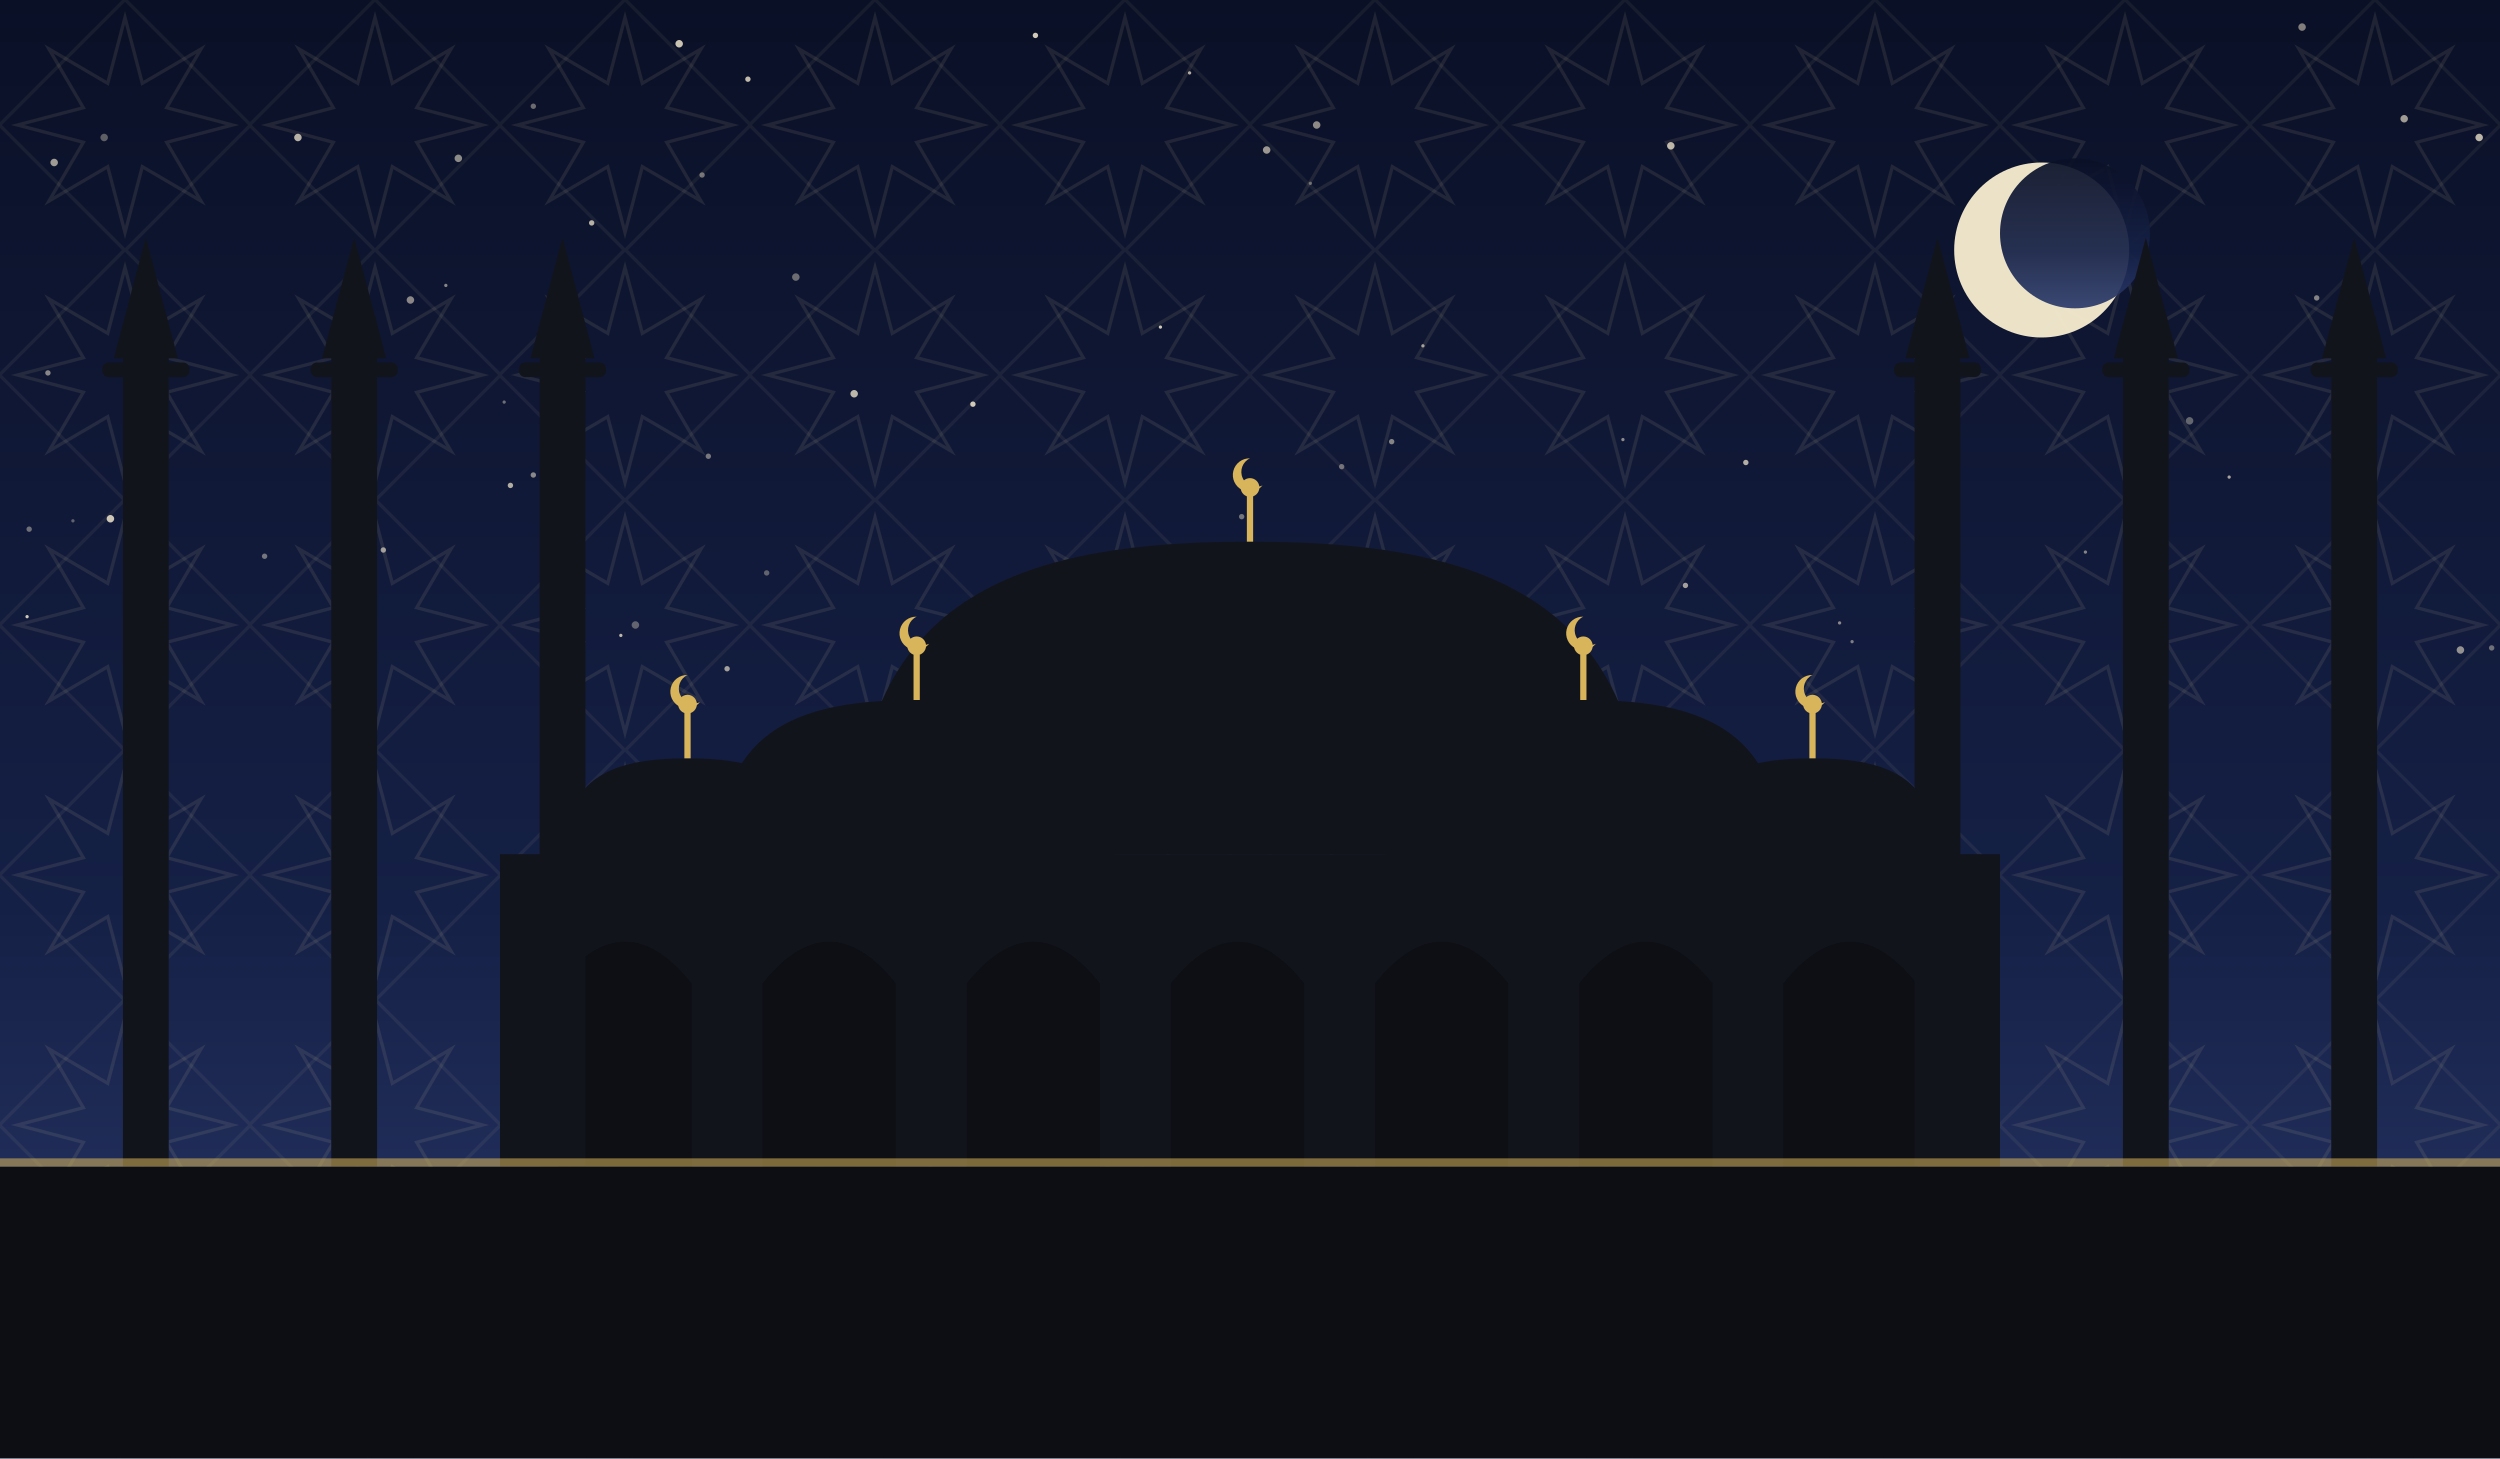
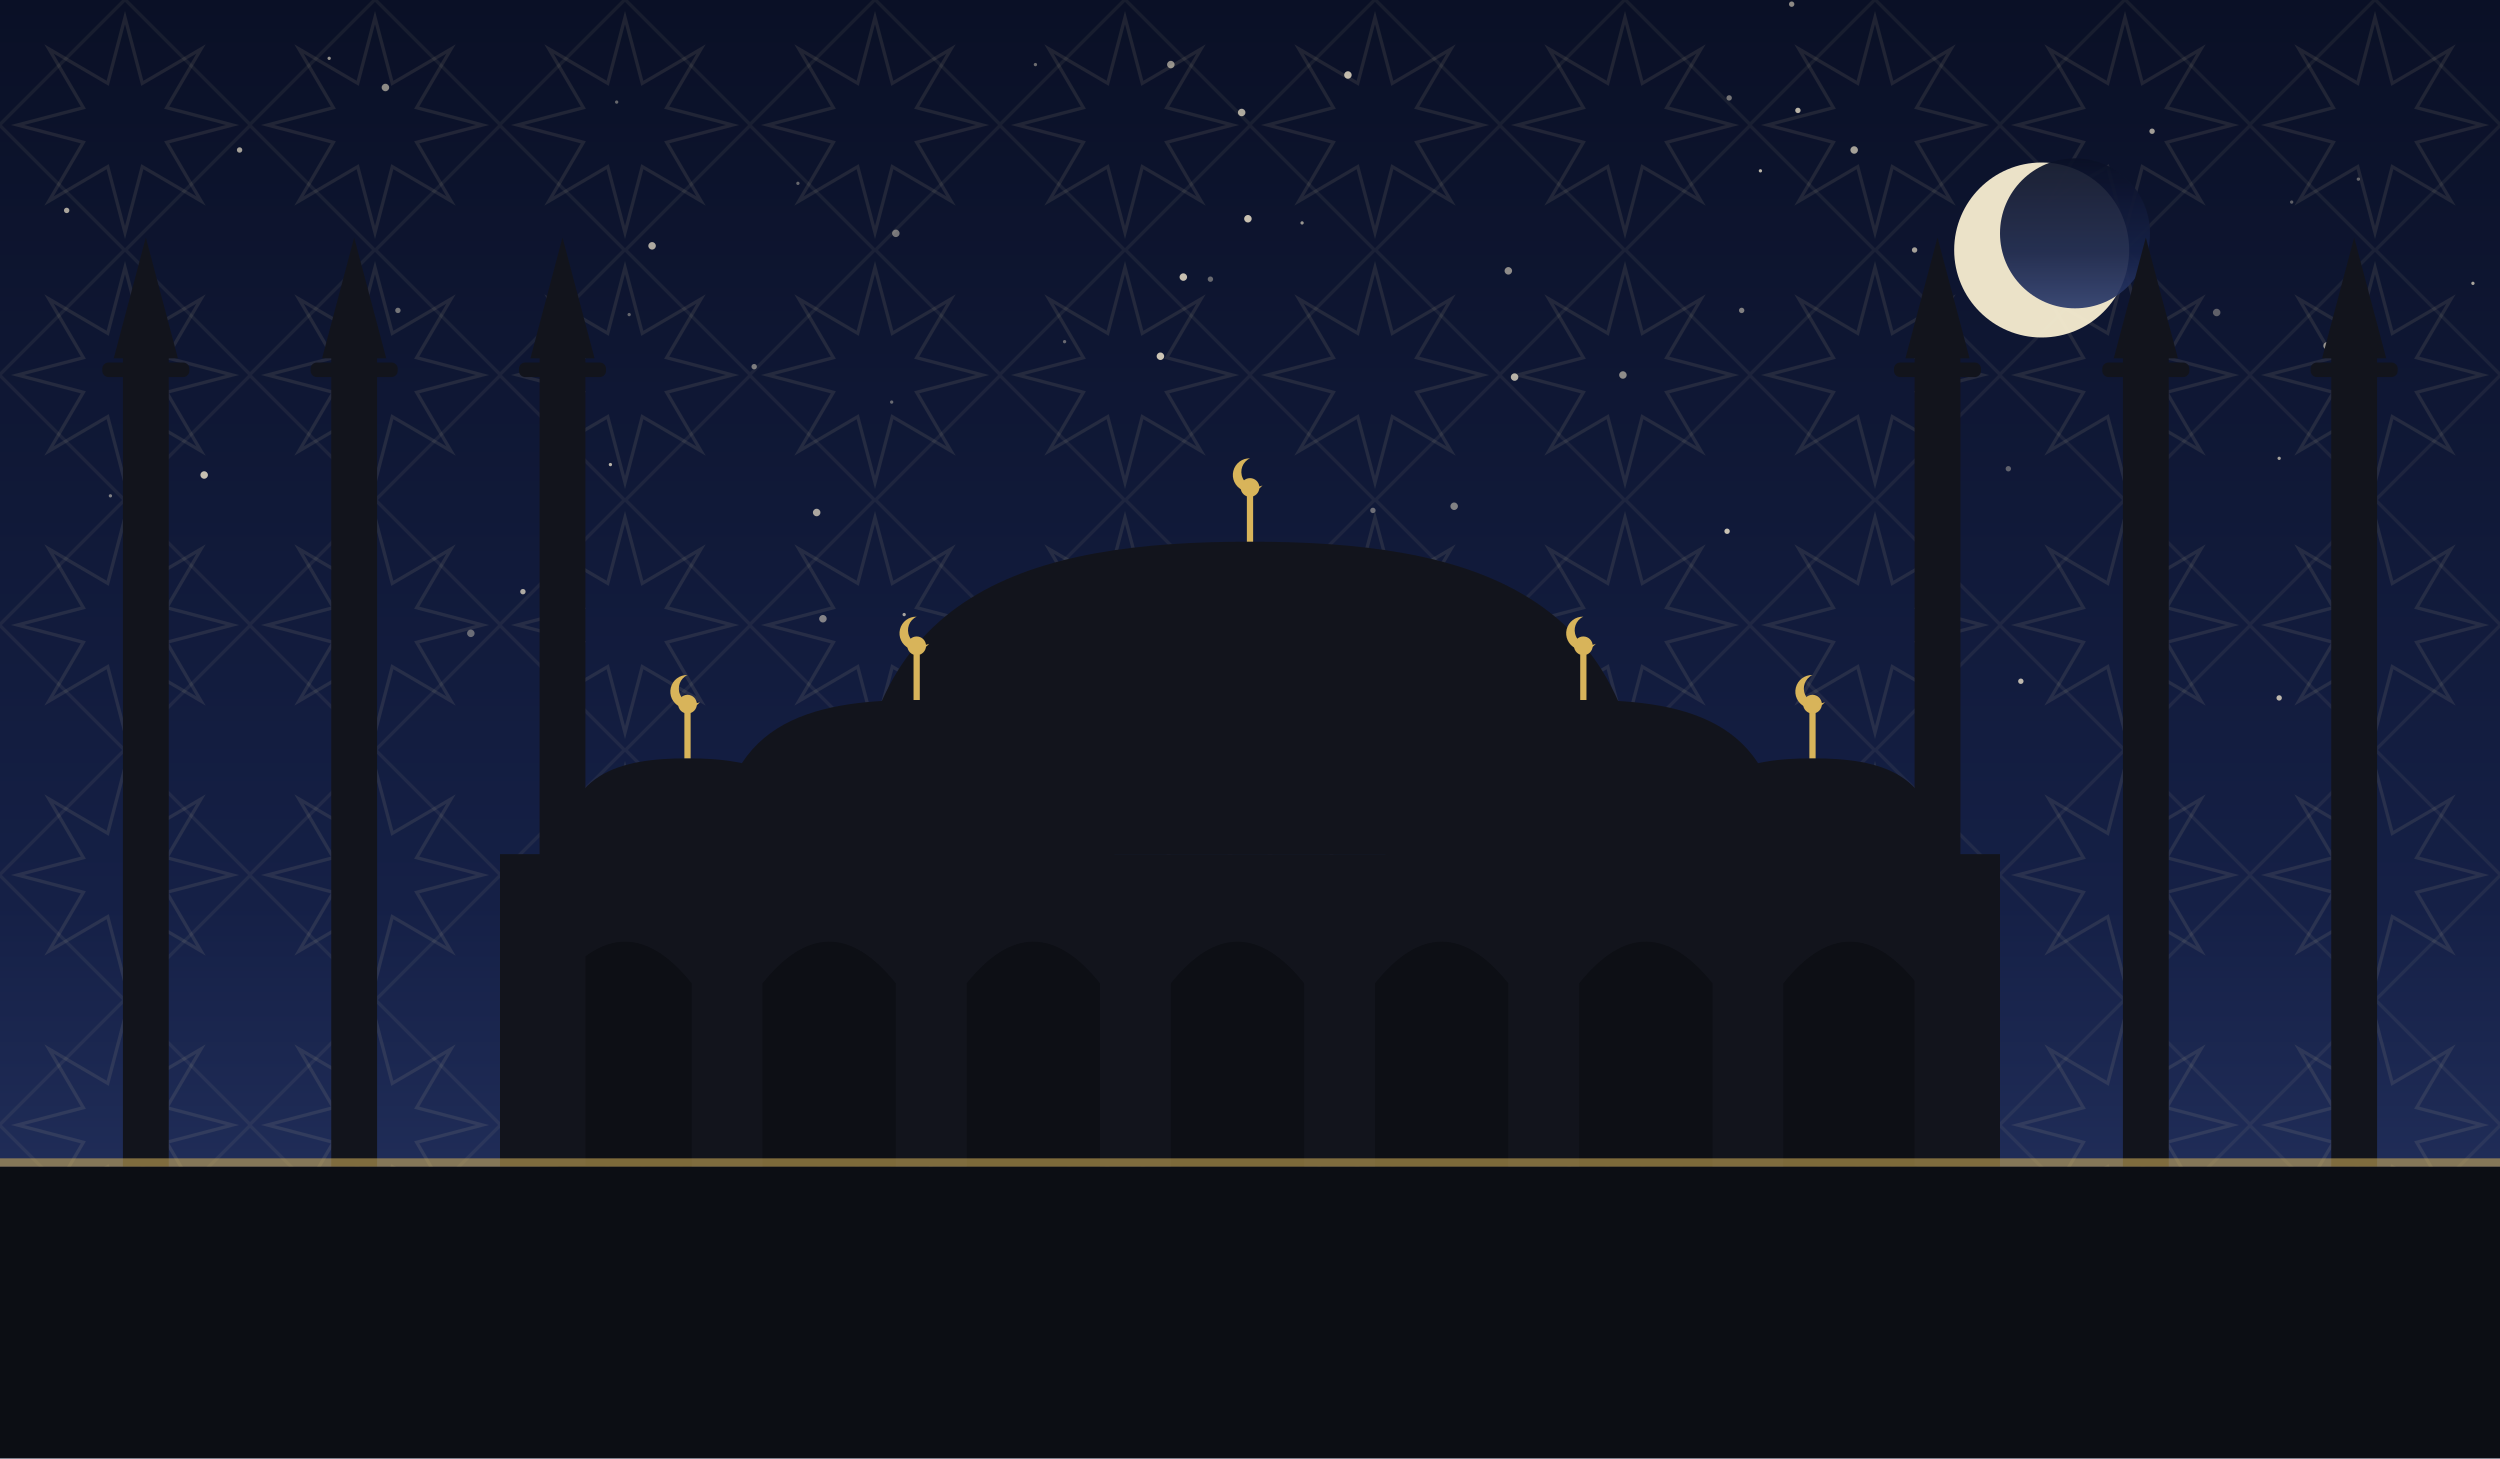
<svg xmlns="http://www.w3.org/2000/svg" viewBox="0 0 1200 700" role="img">
  <defs>
    <linearGradient id="sky" x1="0" y1="0" x2="0" y2="1">
      <stop offset="0" stop-color="#0a1026" />
      <stop offset="0.62" stop-color="#152046" />
      <stop offset="1" stop-color="#2b3a6b" />
    </linearGradient>
    <pattern id="g1" width="120" height="120" patternUnits="userSpaceOnUse">
      <polygon points="111.6,60.0 80.0,68.3 96.5,96.5 68.3,80.0 60.0,111.6 51.7,80.0 23.5,96.5 40.0,68.3 8.4,60.0 40.0,51.7 23.5,23.5 51.7,40.0 60.0,8.4 68.3,40.0 96.5,23.5 80.0,51.7" fill="none" stroke="#e8d9a8" stroke-width="1.6" opacity="0.1" />
      <rect x="17.4" y="17.4" width="85.2" height="85.2" fill="none" stroke="#e8d9a8" stroke-width="1.6" opacity="0.07" transform="rotate(45 60.0 60.0)" />
    </pattern>
  </defs>
  <rect width="1200" height="700" fill="url(#sky)" />
  <rect width="1200" height="700" fill="url(#g1)" />
-   <circle cx="184" cy="264" r="1.3" fill="#f7ecd2" opacity="0.61" />
-   <circle cx="410" cy="189" r="1.8" fill="#f7ecd2" opacity="0.75" />
-   <circle cx="245" cy="233" r="1.3" fill="#f7ecd2" opacity="0.70" />
-   <circle cx="337" cy="84" r="1.3" fill="#f7ecd2" opacity="0.43" />
-   <circle cx="1190" cy="66" r="1.8" fill="#f7ecd2" opacity="0.75" />
-   <circle cx="1196" cy="311" r="1.3" fill="#f7ecd2" opacity="0.41" />
-   <circle cx="571" cy="35" r="0.8" fill="#f7ecd2" opacity="0.70" />
-   <circle cx="683" cy="166" r="0.8" fill="#f7ecd2" opacity="0.63" />
-   <circle cx="596" cy="248" r="1.3" fill="#f7ecd2" opacity="0.43" />
-   <circle cx="382" cy="133" r="1.8" fill="#f7ecd2" opacity="0.41" />
-   <circle cx="497" cy="17" r="1.3" fill="#f7ecd2" opacity="0.84" />
-   <circle cx="629" cy="88" r="0.8" fill="#f7ecd2" opacity="0.37" />
-   <circle cx="802" cy="70" r="1.8" fill="#f7ecd2" opacity="0.75" />
-   <circle cx="368" cy="275" r="1.3" fill="#f7ecd2" opacity="0.35" />
-   <circle cx="23" cy="179" r="1.3" fill="#f7ecd2" opacity="0.52" />
-   <circle cx="175" cy="190" r="1.8" fill="#f7ecd2" opacity="0.35" />
-   <circle cx="608" cy="72" r="1.8" fill="#f7ecd2" opacity="0.61" />
-   <circle cx="1154" cy="57" r="1.8" fill="#f7ecd2" opacity="0.63" />
-   <circle cx="349" cy="321" r="1.3" fill="#f7ecd2" opacity="0.64" />
-   <circle cx="521" cy="272" r="1.3" fill="#f7ecd2" opacity="0.47" />
-   <circle cx="14" cy="254" r="1.3" fill="#f7ecd2" opacity="0.41" />
-   <circle cx="340" cy="219" r="1.3" fill="#f7ecd2" opacity="0.45" />
-   <circle cx="275" cy="303" r="1.8" fill="#f7ecd2" opacity="0.60" />
-   <circle cx="467" cy="194" r="1.3" fill="#f7ecd2" opacity="0.83" />
-   <circle cx="220" cy="76" r="1.8" fill="#f7ecd2" opacity="0.55" />
-   <circle cx="326" cy="21" r="1.8" fill="#f7ecd2" opacity="0.81" />
-   <circle cx="1001" cy="265" r="0.8" fill="#f7ecd2" opacity="0.50" />
-   <circle cx="13" cy="296" r="0.8" fill="#f7ecd2" opacity="0.83" />
-   <circle cx="26" cy="78" r="1.8" fill="#f7ecd2" opacity="0.63" />
-   <circle cx="1112" cy="143" r="1.3" fill="#f7ecd2" opacity="0.51" />
-   <circle cx="127" cy="267" r="1.3" fill="#f7ecd2" opacity="0.44" />
-   <circle cx="359" cy="38" r="1.3" fill="#f7ecd2" opacity="0.77" />
-   <circle cx="632" cy="60" r="1.8" fill="#f7ecd2" opacity="0.55" />
-   <circle cx="298" cy="305" r="0.8" fill="#f7ecd2" opacity="0.75" />
-   <circle cx="53" cy="249" r="1.8" fill="#f7ecd2" opacity="0.82" />
-   <circle cx="305" cy="300" r="1.8" fill="#f7ecd2" opacity="0.35" />
-   <circle cx="838" cy="222" r="1.3" fill="#f7ecd2" opacity="0.71" />
-   <circle cx="284" cy="107" r="1.3" fill="#f7ecd2" opacity="0.73" />
-   <circle cx="779" cy="211" r="0.8" fill="#f7ecd2" opacity="0.54" />
-   <circle cx="1051" cy="202" r="1.8" fill="#f7ecd2" opacity="0.37" />
-   <circle cx="644" cy="224" r="1.3" fill="#f7ecd2" opacity="0.41" />
-   <circle cx="1070" cy="229" r="0.8" fill="#f7ecd2" opacity="0.65" />
-   <circle cx="1105" cy="13" r="1.8" fill="#f7ecd2" opacity="0.50" />
-   <circle cx="197" cy="144" r="1.8" fill="#f7ecd2" opacity="0.53" />
-   <circle cx="50" cy="66" r="1.8" fill="#f7ecd2" opacity="0.35" />
-   <circle cx="256" cy="51" r="1.3" fill="#f7ecd2" opacity="0.41" />
-   <circle cx="1031" cy="335" r="1.3" fill="#f7ecd2" opacity="0.70" />
-   <circle cx="143" cy="66" r="1.8" fill="#f7ecd2" opacity="0.73" />
-   <circle cx="256" cy="228" r="1.3" fill="#f7ecd2" opacity="0.53" />
-   <circle cx="242" cy="193" r="0.8" fill="#f7ecd2" opacity="0.41" />
-   <circle cx="557" cy="157" r="0.8" fill="#f7ecd2" opacity="0.84" />
-   <circle cx="889" cy="308" r="0.8" fill="#f7ecd2" opacity="0.47" />
-   <circle cx="62" cy="230" r="1.3" fill="#f7ecd2" opacity="0.45" />
-   <circle cx="1028" cy="315" r="1.8" fill="#f7ecd2" opacity="0.55" />
-   <circle cx="883" cy="299" r="0.8" fill="#f7ecd2" opacity="0.52" />
-   <circle cx="35" cy="250" r="0.8" fill="#f7ecd2" opacity="0.35" />
-   <circle cx="668" cy="212" r="1.3" fill="#f7ecd2" opacity="0.51" />
-   <circle cx="214" cy="137" r="0.8" fill="#f7ecd2" opacity="0.53" />
-   <circle cx="809" cy="281" r="1.3" fill="#f7ecd2" opacity="0.64" />
-   <circle cx="1181" cy="312" r="1.8" fill="#f7ecd2" opacity="0.57" />
+   <circle cx="1033" cy="63" r="1.3" fill="#f7ecd2" opacity="0.64" />
+   <circle cx="1187" cy="136" r="0.8" fill="#f7ecd2" opacity="0.67" />
+   <circle cx="566" cy="324" r="1.8" fill="#f7ecd2" opacity="0.69" />
+   <circle cx="970" cy="327" r="1.3" fill="#f7ecd2" opacity="0.75" />
+   <circle cx="599" cy="105" r="1.8" fill="#f7ecd2" opacity="0.80" />
+   <circle cx="53" cy="238" r="0.8" fill="#f7ecd2" opacity="0.49" />
+   <circle cx="1132" cy="86" r="0.8" fill="#f7ecd2" opacity="0.37" />
+   <circle cx="836" cy="149" r="1.3" fill="#f7ecd2" opacity="0.49" />
+   <circle cx="965" cy="127" r="0.8" fill="#f7ecd2" opacity="0.40" />
+   <circle cx="919" cy="120" r="1.3" fill="#f7ecd2" opacity="0.65" />
+   <circle cx="98" cy="228" r="1.8" fill="#f7ecd2" opacity="0.79" />
+   <circle cx="302" cy="151" r="0.8" fill="#f7ecd2" opacity="0.37" />
+   <circle cx="931" cy="329" r="0.8" fill="#f7ecd2" opacity="0.84" />
+   <circle cx="185" cy="42" r="1.8" fill="#f7ecd2" opacity="0.55" />
+   <circle cx="1064" cy="150" r="1.8" fill="#f7ecd2" opacity="0.35" />
+   <circle cx="568" cy="133" r="1.8" fill="#f7ecd2" opacity="0.79" />
+   <circle cx="497" cy="31" r="0.8" fill="#f7ecd2" opacity="0.42" />
+   <circle cx="251" cy="284" r="1.3" fill="#f7ecd2" opacity="0.69" />
+   <circle cx="430" cy="112" r="1.8" fill="#f7ecd2" opacity="0.45" />
+   <circle cx="434" cy="295" r="0.8" fill="#f7ecd2" opacity="0.65" />
+   <circle cx="863" cy="53" r="1.3" fill="#f7ecd2" opacity="0.74" />
+   <circle cx="1117" cy="166" r="1.8" fill="#f7ecd2" opacity="0.57" />
+   <circle cx="596" cy="54" r="1.8" fill="#f7ecd2" opacity="0.69" />
+   <circle cx="1100" cy="97" r="0.8" fill="#f7ecd2" opacity="0.35" />
+   <circle cx="829" cy="255" r="1.3" fill="#f7ecd2" opacity="0.80" />
+   <circle cx="383" cy="88" r="0.8" fill="#f7ecd2" opacity="0.39" />
+   <circle cx="362" cy="176" r="1.3" fill="#f7ecd2" opacity="0.47" />
+   <circle cx="166" cy="279" r="1.3" fill="#f7ecd2" opacity="0.49" />
+   <circle cx="395" cy="297" r="1.8" fill="#f7ecd2" opacity="0.50" />
+   <circle cx="449" cy="330" r="1.8" fill="#f7ecd2" opacity="0.55" />
+   <circle cx="928" cy="278" r="0.8" fill="#f7ecd2" opacity="0.69" />
+   <circle cx="32" cy="101" r="1.3" fill="#f7ecd2" opacity="0.67" />
+   <circle cx="761" cy="319" r="0.8" fill="#f7ecd2" opacity="0.44" />
+   <circle cx="115" cy="72" r="1.3" fill="#f7ecd2" opacity="0.65" />
+   <circle cx="1094" cy="220" r="0.8" fill="#f7ecd2" opacity="0.65" />
+   <circle cx="698" cy="243" r="1.8" fill="#f7ecd2" opacity="0.49" />
+   <circle cx="727" cy="181" r="1.8" fill="#f7ecd2" opacity="0.72" />
+   <circle cx="581" cy="134" r="1.3" fill="#f7ecd2" opacity="0.39" />
+   <circle cx="860" cy="2" r="1.3" fill="#f7ecd2" opacity="0.55" />
+   <circle cx="964" cy="225" r="1.3" fill="#f7ecd2" opacity="0.35" />
+   <circle cx="293" cy="223" r="0.8" fill="#f7ecd2" opacity="0.74" />
+   <circle cx="647" cy="36" r="1.8" fill="#f7ecd2" opacity="0.77" />
+   <circle cx="226" cy="304" r="1.8" fill="#f7ecd2" opacity="0.39" />
+   <circle cx="830" cy="47" r="1.3" fill="#f7ecd2" opacity="0.45" />
+   <circle cx="659" cy="245" r="1.3" fill="#f7ecd2" opacity="0.40" />
+   <circle cx="313" cy="118" r="1.8" fill="#f7ecd2" opacity="0.69" />
+   <circle cx="392" cy="246" r="1.8" fill="#f7ecd2" opacity="0.67" />
+   <circle cx="296" cy="49" r="0.8" fill="#f7ecd2" opacity="0.39" />
+   <circle cx="625" cy="107" r="0.8" fill="#f7ecd2" opacity="0.60" />
+   <circle cx="779" cy="180" r="1.8" fill="#f7ecd2" opacity="0.55" />
+   <circle cx="158" cy="28" r="0.8" fill="#f7ecd2" opacity="0.59" />
+   <circle cx="562" cy="31" r="1.8" fill="#f7ecd2" opacity="0.57" />
+   <circle cx="191" cy="149" r="1.3" fill="#f7ecd2" opacity="0.44" />
+   <circle cx="845" cy="82" r="0.8" fill="#f7ecd2" opacity="0.75" />
+   <circle cx="724" cy="130" r="1.8" fill="#f7ecd2" opacity="0.55" />
+   <circle cx="428" cy="193" r="0.8" fill="#f7ecd2" opacity="0.39" />
+   <circle cx="557" cy="171" r="1.8" fill="#f7ecd2" opacity="0.82" />
+   <circle cx="511" cy="164" r="0.8" fill="#f7ecd2" opacity="0.39" />
+   <circle cx="890" cy="72" r="1.8" fill="#f7ecd2" opacity="0.65" />
+   <circle cx="1094" cy="335" r="1.3" fill="#f7ecd2" opacity="0.75" />
  <circle cx="980" cy="120" r="42" fill="#f6ecd0" opacity="0.95" />
  <circle cx="996" cy="112" r="36" fill="url(#sky)" opacity="0.92" />
  <rect x="240" y="410" width="720" height="150" fill="#12141c" />
  <path d="M 268 560 L 268 472 Q 300 432 332 472 L 332 560 Z" fill="#0c0e14" opacity="0.9" />
  <path d="M 366 560 L 366 472 Q 398 432 430 472 L 430 560 Z" fill="#0c0e14" opacity="0.9" />
  <path d="M 464 560 L 464 472 Q 496 432 528 472 L 528 560 Z" fill="#0c0e14" opacity="0.9" />
  <path d="M 562 560 L 562 472 Q 594 432 626 472 L 626 560 Z" fill="#0c0e14" opacity="0.9" />
  <path d="M 660 560 L 660 472 Q 692 432 724 472 L 724 560 Z" fill="#0c0e14" opacity="0.9" />
  <path d="M 758 560 L 758 472 Q 790 432 822 472 L 822 560 Z" fill="#0c0e14" opacity="0.9" />
  <path d="M 856 560 L 856 472 Q 888 432 920 472 L 920 560 Z" fill="#0c0e14" opacity="0.9" />
  <path d="M 410 410 C 410 282.5, 495.5 260, 600 260 C 704.5 260, 790 282.5, 790 410 Z" fill="#12141c" />
  <line x1="600" y1="260" x2="600" y2="238" stroke="#d8b45a" stroke-width="3" />
  <circle cx="600" cy="234" r="4.5" fill="#d8b45a" />
  <path d="M 600 220 a 8 8 0 1 0 6 13 a 6.4 6.4 0 1 1 -6 -13 Z" fill="#d8b45a" />
  <path d="M 345 412 C 345 347.4, 387.75 336.0, 440 336.0 C 492.25 336.0, 535 347.4, 535 412 Z" fill="#12141c" />
  <line x1="440" y1="336.0" x2="440" y2="314.0" stroke="#d8b45a" stroke-width="3" />
  <circle cx="440" cy="310.0" r="4.5" fill="#d8b45a" />
  <path d="M 440 296.0 a 8 8 0 1 0 6 13 a 6.4 6.4 0 1 1 -6 -13 Z" fill="#d8b45a" />
  <path d="M 665 412 C 665 347.4, 707.75 336.0, 760 336.0 C 812.25 336.0, 855 347.4, 855 412 Z" fill="#12141c" />
  <line x1="760" y1="336.0" x2="760" y2="314.0" stroke="#d8b45a" stroke-width="3" />
  <circle cx="760" cy="310.0" r="4.5" fill="#d8b45a" />
  <path d="M 760 296.0 a 8 8 0 1 0 6 13 a 6.4 6.4 0 1 1 -6 -13 Z" fill="#d8b45a" />
  <path d="M 270 412 C 270 371.2, 297.0 364.0, 330 364.0 C 363.0 364.0, 390 371.2, 390 412 Z" fill="#12141c" />
  <line x1="330" y1="364.0" x2="330" y2="342.0" stroke="#d8b45a" stroke-width="3" />
  <circle cx="330" cy="338.0" r="4.5" fill="#d8b45a" />
  <path d="M 330 324.0 a 8 8 0 1 0 6 13 a 6.4 6.4 0 1 1 -6 -13 Z" fill="#d8b45a" />
  <path d="M 810 412 C 810 371.2, 837.0 364.0, 870 364.0 C 903.0 364.0, 930 371.2, 930 412 Z" fill="#12141c" />
  <line x1="870" y1="364.0" x2="870" y2="342.0" stroke="#d8b45a" stroke-width="3" />
  <circle cx="870" cy="338.0" r="4.5" fill="#d8b45a" />
  <path d="M 870 324.0 a 8 8 0 1 0 6 13 a 6.4 6.4 0 1 1 -6 -13 Z" fill="#d8b45a" />
  <rect x="59.0" y="170" width="22" height="390" fill="#12141c" />
  <rect x="49.1" y="174" width="41.8" height="7" rx="3" fill="#12141c" />
  <path d="M 54.6 172 L 70 114 L 85.4 172 Z" fill="#12141c" />
  <rect x="159.0" y="170" width="22" height="390" fill="#12141c" />
  <rect x="149.1" y="174" width="41.8" height="7" rx="3" fill="#12141c" />
  <path d="M 154.6 172 L 170 114 L 185.4 172 Z" fill="#12141c" />
  <rect x="259.0" y="170" width="22" height="390" fill="#12141c" />
  <rect x="249.1" y="174" width="41.8" height="7" rx="3" fill="#12141c" />
  <path d="M 254.6 172 L 270 114 L 285.4 172 Z" fill="#12141c" />
  <rect x="919.0" y="170" width="22" height="390" fill="#12141c" />
  <rect x="909.1" y="174" width="41.8" height="7" rx="3" fill="#12141c" />
  <path d="M 914.6 172 L 930 114 L 945.4 172 Z" fill="#12141c" />
  <rect x="1019.0" y="170" width="22" height="390" fill="#12141c" />
  <rect x="1009.1" y="174" width="41.8" height="7" rx="3" fill="#12141c" />
  <path d="M 1014.6 172 L 1030 114 L 1045.4 172 Z" fill="#12141c" />
  <rect x="1119.0" y="170" width="22" height="390" fill="#12141c" />
  <rect x="1109.1" y="174" width="41.8" height="7" rx="3" fill="#12141c" />
  <path d="M 1114.6 172 L 1130 114 L 1145.4 172 Z" fill="#12141c" />
  <rect x="0" y="560" width="1200" height="140" fill="#0c0e14" />
  <rect x="0" y="556" width="1200" height="4" fill="#d8b45a" opacity="0.55" />
</svg>
